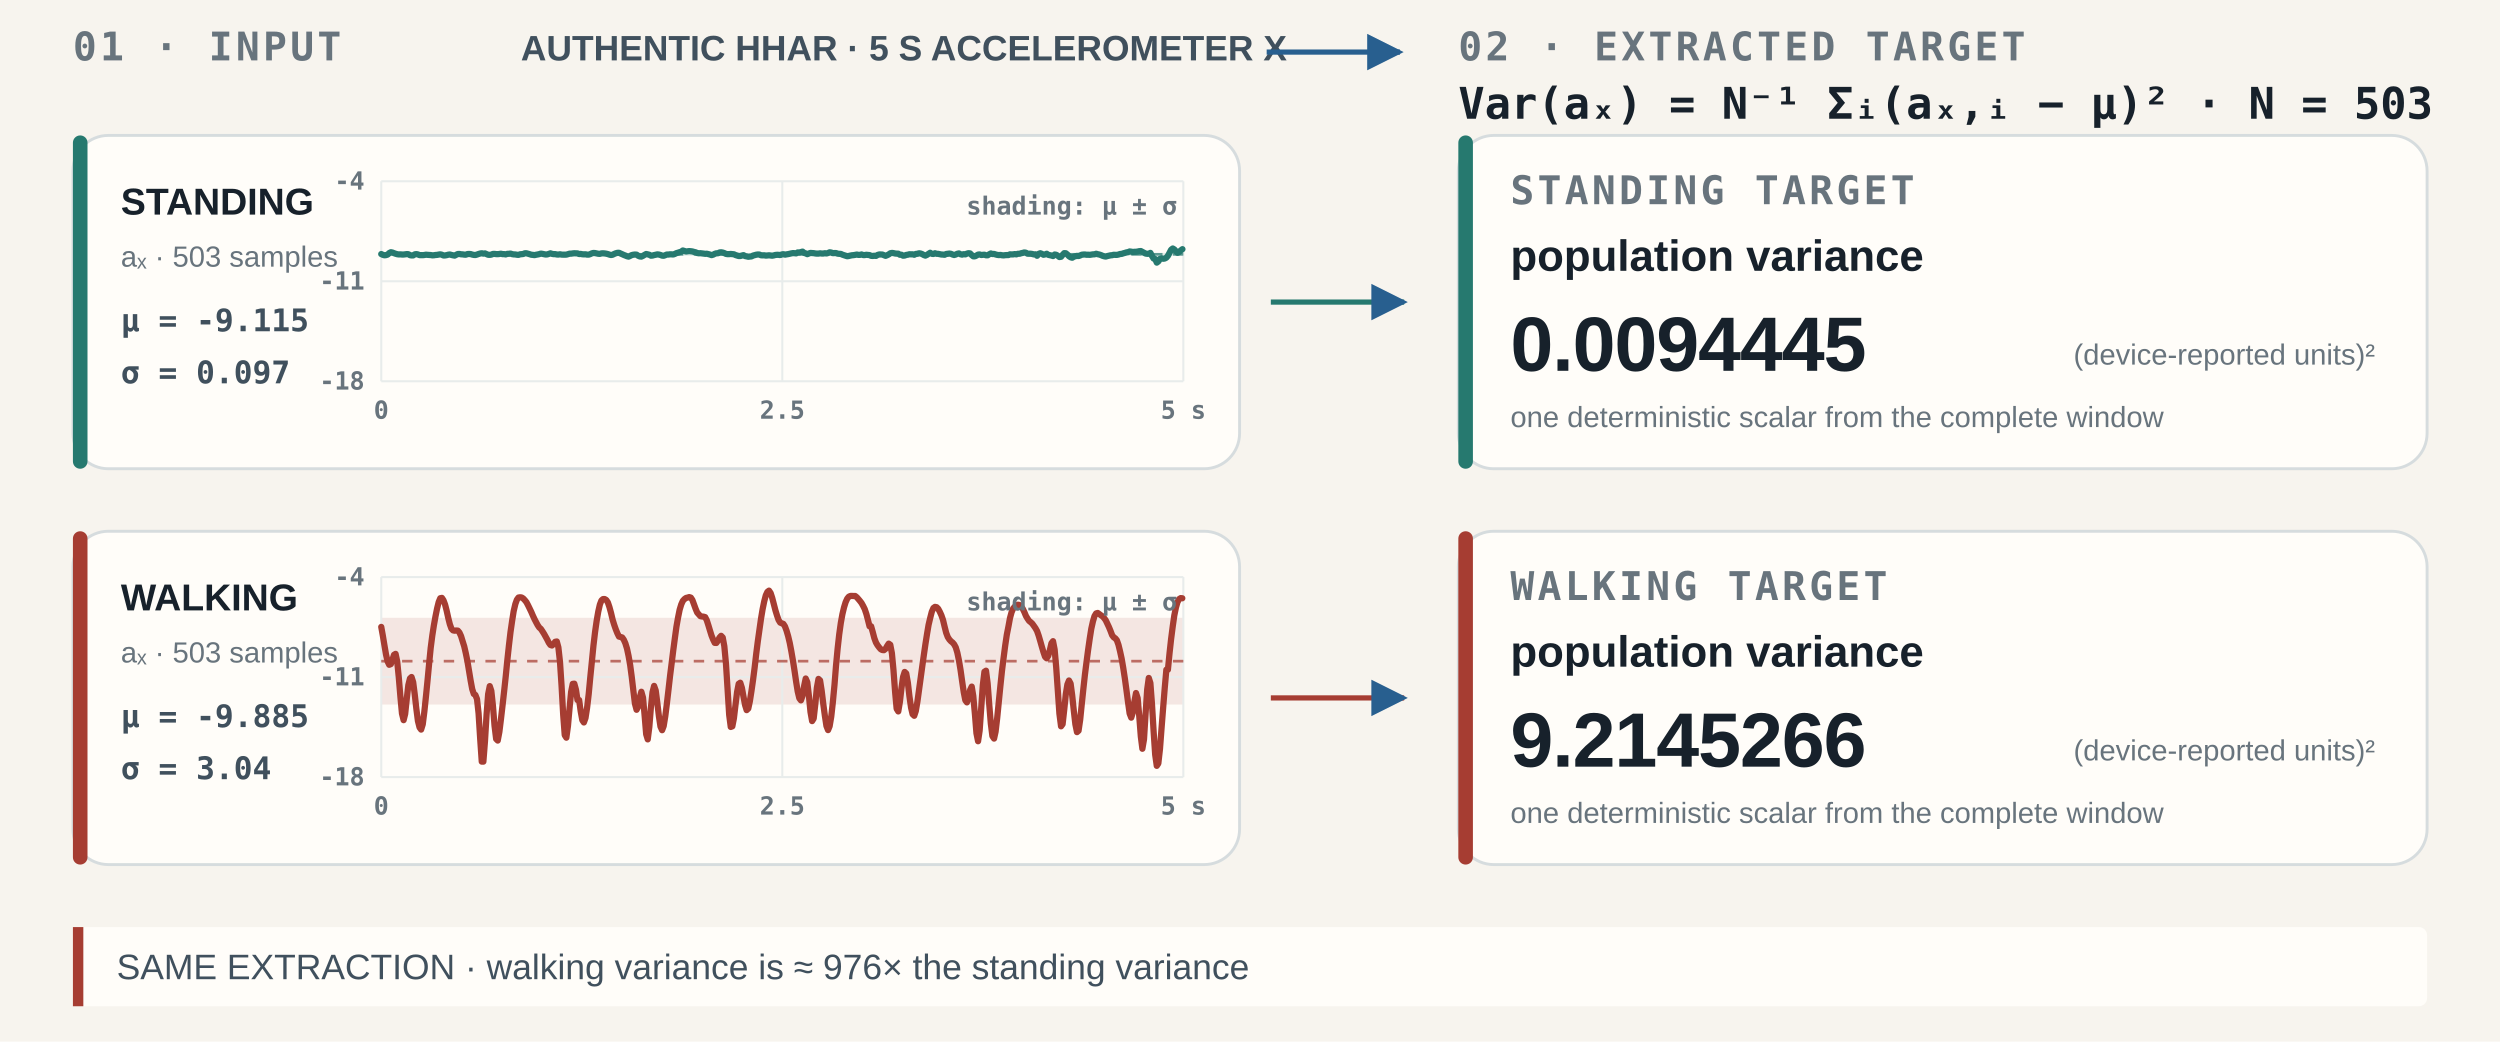
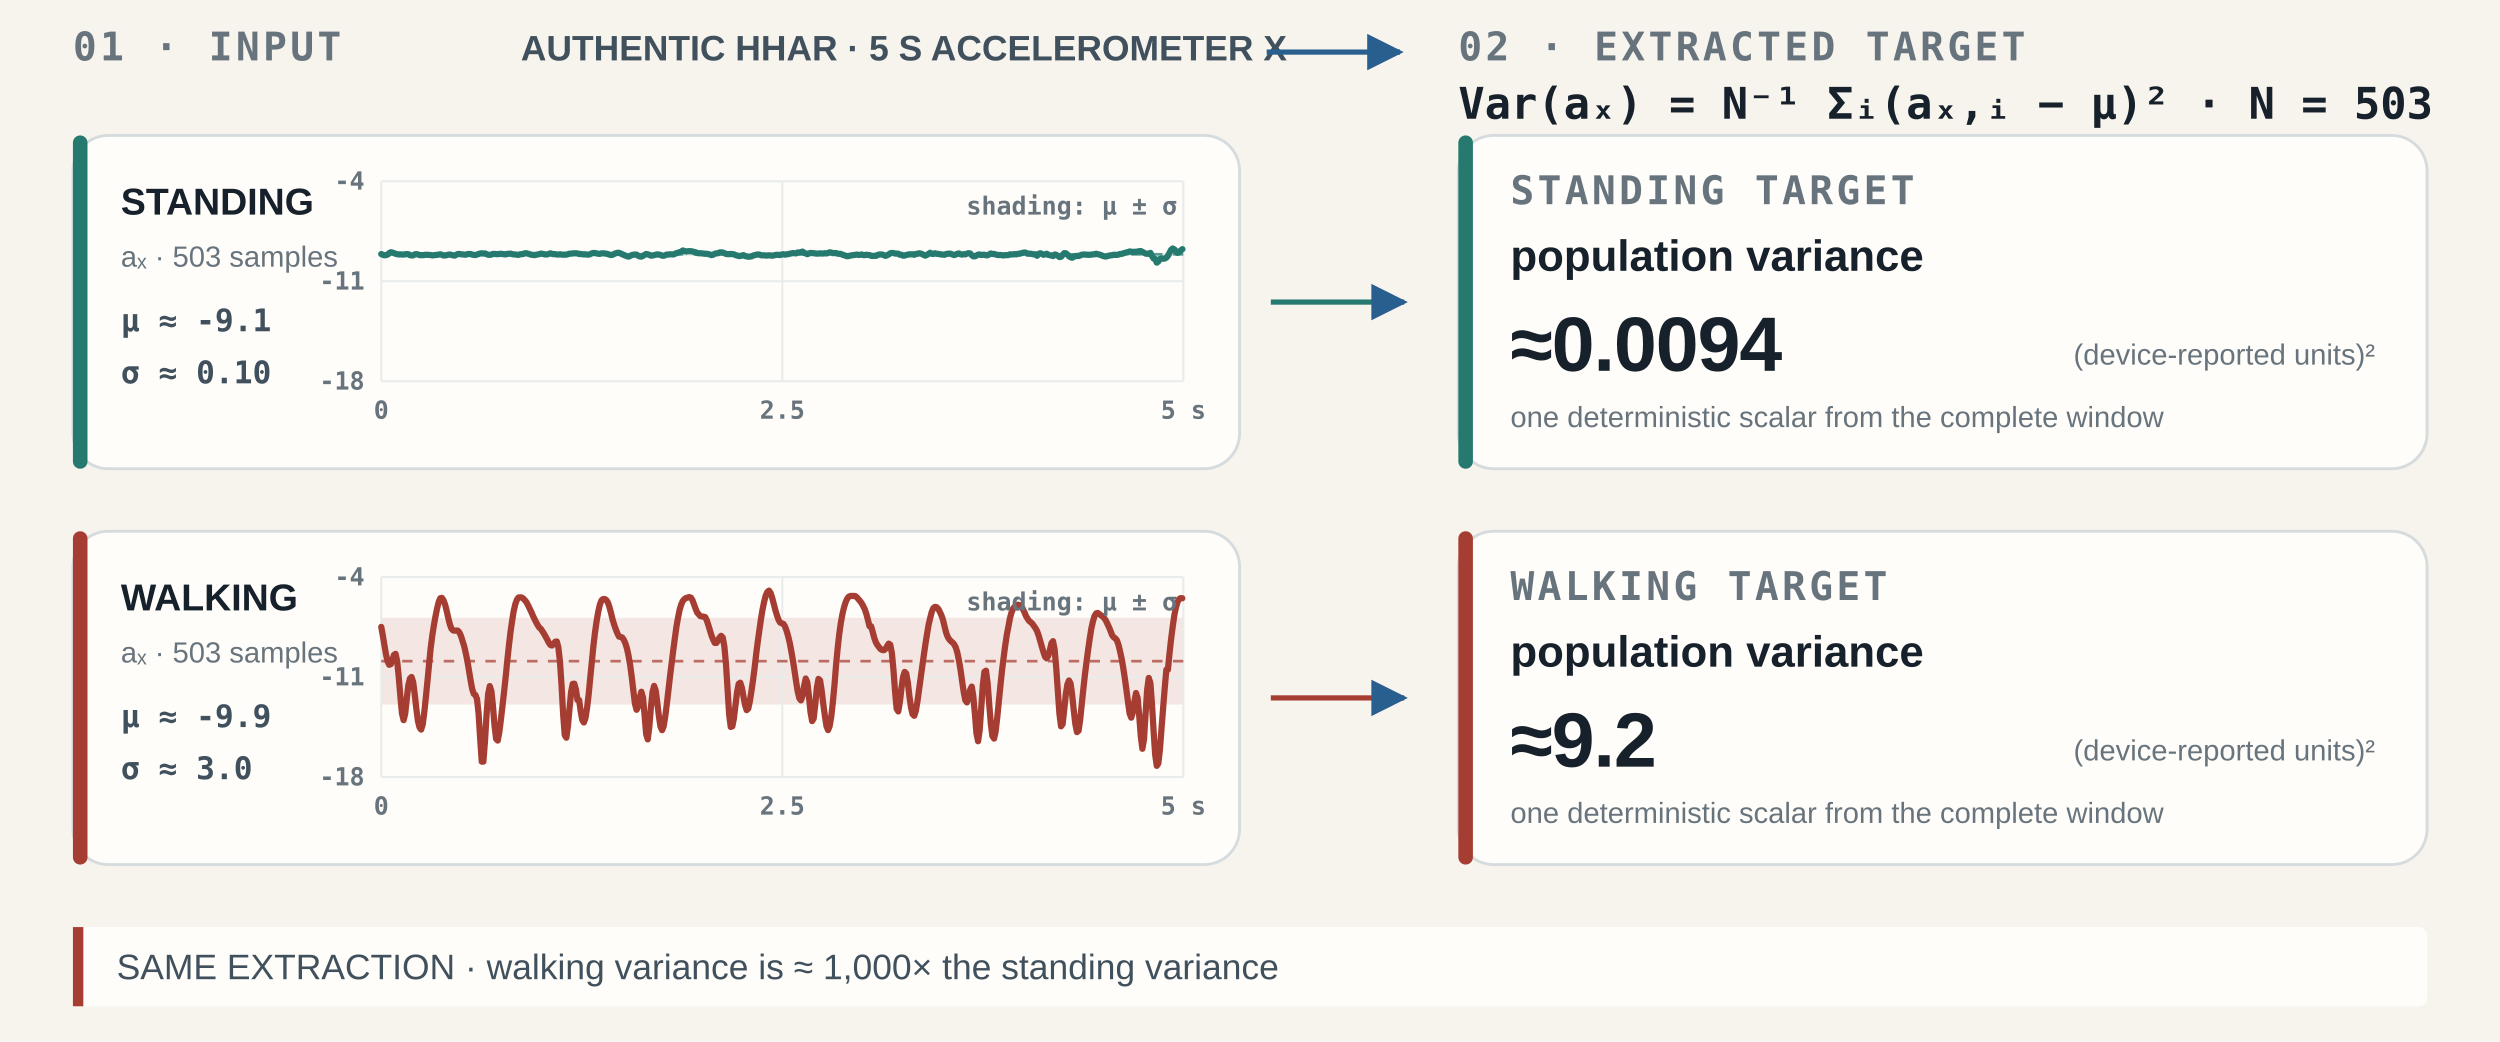
<svg xmlns="http://www.w3.org/2000/svg" width="1200" height="500" viewBox="0 0 1200 500" role="img" aria-labelledby="title desc">
  <style>
    .kicker{font:700 19px 'JetBrains Mono','SFMono-Regular',monospace;letter-spacing:1.6px;fill:#68747D}
    .stageDetail{font:600 17px 'Work Sans','Avenir Next',Arial,sans-serif;fill:#40505D}
    .section{font:700 21px 'Work Sans','Avenir Next',Arial,sans-serif;fill:#17212B}
    .label{font:700 18px 'Work Sans','Avenir Next',Arial,sans-serif;fill:#17212B}
    .body{font:500 17px 'Work Sans','Avenir Next',Arial,sans-serif;fill:#40505D}
    .small{font:500 14px 'Work Sans','Avenir Next',Arial,sans-serif;fill:#68747D}
    .mono{font:600 15px 'JetBrains Mono','SFMono-Regular',monospace;fill:#40505D}
    .formula{font:600 21px 'JetBrains Mono','SFMono-Regular',monospace;fill:#17212B}
    .acfFormula{font:600 18px 'JetBrains Mono','SFMono-Regular',monospace;fill:#17212B}
    .value{font:800 37px 'Work Sans','Avenir Next',Arial,sans-serif;fill:#17212B;letter-spacing:-.5px}
    .metric{font:700 20px 'JetBrains Mono','SFMono-Regular',monospace;fill:#17212B}
    .axis{font:600 12px 'JetBrains Mono','SFMono-Regular',monospace;fill:#68747D}
    .card{fill:#FFFDF9;stroke:#D6DCDE;stroke-width:1.4}
    .grid{fill:none;stroke:#E8ECEB;stroke-width:1}
    .axisline{fill:none;stroke:#D6DCDE;stroke-width:1.2}
    .stand{fill:none;stroke:#26796F;stroke-width:3;stroke-linecap:round;stroke-linejoin:round}
    .walk{fill:none;stroke:#A63D32;stroke-width:3;stroke-linecap:round;stroke-linejoin:round}
  </style>
  <defs>
    <marker id="arrow" viewBox="0 0 10 10" refX="9" refY="5" markerWidth="7" markerHeight="7" orient="auto-start-reverse">
      <path d="M 0 0 L 10 5 L 0 10 z" fill="#285F8F" />
    </marker>
  </defs>
  <rect width="1200" height="500" fill="#F7F4EE" />
  <text x="35" y="29" class="kicker" text-anchor="start">01 · INPUT</text>
  <text x="250" y="29" class="stageDetail" text-anchor="start">AUTHENTIC HHAR · 5 S ACCELEROMETER X</text>
  <path d="M608,25 H672" stroke="#285F8F" stroke-width="2.5" marker-end="url(#arrow)" />
  <text x="700" y="29" class="kicker" text-anchor="start">02 · EXTRACTED TARGET</text>
  <text x="700" y="57" class="formula" text-anchor="start">Var(aₓ) = N⁻¹ Σᵢ(aₓ,ᵢ − μ)²    ·    N = 503</text>
  <rect x="35" y="65" width="560" height="160" rx="17" class="card" />
  <rect x="35" y="65" width="7" height="160" rx="3.5" fill="#26796F" />
  <text x="58" y="103" class="label" text-anchor="start">STANDING</text>
  <text x="58" y="128" class="small" text-anchor="start">aₓ · 503 samples</text>
-   <text x="58" y="159" class="mono" text-anchor="start">μ = -9.115</text>
-   <text x="58" y="184" class="mono" text-anchor="start">σ = 0.097</text>
+   <text x="58" y="159" class="mono" text-anchor="start">μ ≈ -9.1</text>
+   <text x="58" y="184" class="mono" text-anchor="start">σ ≈ 0.10</text>
  <rect x="183" y="121.41" width="385" height="1.40" fill="#26796F" fill-opacity=".12" />
  <path d="M183,183.00 H568" class="grid" />
  <text x="175" y="187" class="axis" text-anchor="end">-18</text>
  <path d="M183,135.00 H568" class="grid" />
  <text x="175" y="139" class="axis" text-anchor="end">-11</text>
  <path d="M183,87.00 H568" class="grid" />
  <text x="175" y="91" class="axis" text-anchor="end">-4</text>
  <path d="M183.00,87 V183" class="grid" />
  <text x="183.00" y="201" class="axis" text-anchor="middle">0</text>
  <path d="M375.50,87 V183" class="grid" />
  <text x="375.50" y="201" class="axis" text-anchor="middle">2.5</text>
  <path d="M568.00,87 V183" class="grid" />
  <text x="568.00" y="201" class="axis" text-anchor="middle">5 s</text>
  <path d="M183,122.07 H568" stroke="#26796F" stroke-width="1.3" stroke-dasharray="5 5" opacity=".72" />
  <path d="M183.00,121.95 L183.76,122.32 L184.56,122.54 L185.29,122.45 L186.08,122.20 L186.83,121.46 L187.60,121.07 L188.36,121.22 L189.13,121.53 L189.89,121.80 L190.67,122.02 L191.42,122.13 L192.19,122.09 L192.95,122.17 L193.72,122.17 L194.48,122.08 L195.27,121.97 L196.02,122.01 L196.79,122.48 L197.55,122.61 L198.32,122.59 L199.09,122.08 L199.86,121.97 L200.61,122.13 L201.38,122.46 L202.14,122.46 L202.92,122.48 L203.68,122.40 L204.46,122.25 L205.21,122.32 L205.98,122.38 L206.74,122.42 L207.51,122.56 L208.27,122.53 L209.05,122.39 L209.80,122.35 L210.58,122.19 L211.34,122.09 L212.11,122.27 L212.87,122.64 L213.65,122.60 L214.40,122.47 L215.17,122.25 L215.93,122.15 L216.70,122.38 L217.46,122.55 L218.24,122.69 L218.99,122.29 L219.77,121.92 L220.53,121.90 L221.30,122.06 L222.06,122.10 L222.84,122.22 L223.59,122.27 L224.36,121.95 L225.12,121.91 L225.89,121.95 L226.65,122.20 L227.44,122.36 L228.18,122.41 L228.96,122.19 L229.72,121.91 L230.49,121.69 L231.25,121.56 L232.03,121.75 L232.78,121.63 L233.55,121.97 L234.31,122.29 L235.09,122.33 L235.84,122.21 L236.63,121.89 L237.38,121.87 L238.15,121.97 L238.91,121.99 L239.68,121.92 L240.44,121.77 L241.22,121.99 L241.97,121.98 L242.74,122.12 L243.50,121.85 L244.28,121.83 L245.04,121.71 L245.82,121.99 L246.57,122.11 L247.34,122.14 L248.10,122.27 L248.87,122.35 L249.63,122.06 L250.42,122.00 L251.16,121.91 L251.94,121.56 L252.70,121.58 L253.47,121.79 L254.23,122.01 L255.01,122.27 L255.76,122.34 L256.53,122.46 L257.29,122.29 L258.06,122.15 L258.82,121.99 L259.61,121.73 L260.36,121.85 L261.16,122.02 L261.89,122.16 L262.66,122.12 L263.42,121.87 L264.20,121.60 L264.95,121.85 L265.72,121.99 L266.48,121.98 L267.26,122.15 L268.01,122.20 L268.80,122.04 L269.55,122.21 L270.32,122.24 L271.08,122.24 L271.85,122.22 L272.61,122.01 L273.39,121.76 L274.14,121.76 L274.92,121.64 L275.68,121.56 L276.45,121.60 L277.21,121.63 L277.99,121.95 L278.74,121.88 L279.51,122.05 L280.27,122.09 L281.04,122.06 L281.80,122.22 L282.59,122.22 L283.34,121.97 L284.11,121.60 L284.87,121.42 L285.65,121.48 L286.40,121.64 L287.19,121.81 L287.93,121.86 L288.70,121.62 L289.46,121.59 L290.23,121.65 L290.99,121.77 L291.78,121.96 L292.53,122.22 L293.30,122.42 L294.06,122.26 L294.83,121.88 L295.59,121.57 L296.37,121.36 L297.12,121.33 L297.89,121.69 L298.65,122.02 L299.43,122.38 L300.18,122.67 L300.97,123.00 L301.72,123.18 L302.49,122.82 L303.25,122.44 L304.02,122.26 L304.78,122.18 L305.56,122.23 L306.31,122.76 L307.08,123.09 L307.84,123.17 L308.62,122.81 L309.38,122.34 L310.16,121.92 L310.91,122.09 L311.68,122.29 L312.44,122.72 L313.21,122.66 L313.97,122.44 L314.75,122.28 L315.50,122.10 L316.28,122.19 L317.03,122.39 L317.81,122.70 L318.57,122.77 L319.35,122.48 L320.10,122.16 L320.87,122.18 L321.63,122.06 L322.40,122.09 L323.16,122.15 L323.95,121.87 L324.70,121.50 L325.47,121.28 L326.23,121.03 L327.00,120.80 L327.76,120.24 L328.54,120.47 L329.29,120.74 L330.06,120.62 L330.82,120.53 L331.60,120.59 L332.35,120.70 L333.14,120.93 L333.89,121.10 L334.66,121.44 L335.42,121.57 L336.19,121.54 L336.95,121.63 L337.76,121.73 L338.48,121.83 L339.26,121.79 L340.01,121.97 L340.79,122.18 L341.55,122.46 L342.33,122.23 L343.08,121.84 L343.85,121.58 L344.62,121.58 L345.38,121.18 L346.14,121.10 L346.93,121.24 L347.68,121.49 L348.45,121.87 L349.21,121.99 L349.98,121.99 L350.74,121.90 L351.53,121.99 L352.27,122.05 L353.04,122.42 L353.80,122.66 L354.57,122.89 L355.33,122.89 L356.12,122.66 L356.87,122.47 L357.64,122.92 L358.40,123.05 L359.17,123.25 L359.93,123.15 L360.72,123.07 L361.46,122.68 L362.23,122.47 L363.00,122.26 L363.77,122.15 L364.53,122.19 L365.31,122.54 L366.06,122.56 L366.83,122.54 L367.59,122.69 L368.36,122.63 L369.12,122.54 L369.90,122.64 L370.65,122.73 L371.43,122.59 L372.18,122.38 L372.96,122.31 L373.72,122.32 L374.50,122.43 L375.25,122.15 L376.02,122.00 L376.78,122.24 L377.55,122.09 L378.31,121.97 L379.10,121.80 L379.84,121.62 L380.62,121.49 L381.38,121.53 L382.15,121.63 L382.91,121.17 L383.69,121.20 L384.44,121.00 L385.21,120.77 L385.97,121.39 L386.74,121.63 L387.50,121.99 L388.29,121.67 L389.04,121.40 L389.81,121.47 L390.57,121.52 L391.34,121.66 L392.10,121.74 L392.88,121.73 L393.63,121.59 L394.40,121.69 L395.16,121.70 L395.94,121.54 L396.70,121.67 L397.48,121.44 L398.23,121.10 L399.00,121.22 L399.76,121.53 L400.53,121.46 L401.29,121.47 L402.08,121.76 L402.82,121.84 L403.60,121.88 L404.36,122.24 L405.13,122.50 L405.89,122.75 L406.67,123.00 L407.42,122.88 L408.19,122.68 L408.95,122.53 L409.72,122.46 L410.48,122.34 L411.27,122.18 L412.02,122.35 L412.79,122.34 L413.55,122.14 L414.35,122.44 L415.08,122.43 L415.86,122.29 L416.61,122.37 L417.38,122.44 L418.15,122.81 L418.95,122.85 L419.71,122.77 L420.49,122.83 L421.25,122.37 L422.02,122.15 L422.76,122.15 L423.53,122.18 L424.30,122.50 L425.08,122.80 L425.84,122.50 L426.60,122.11 L427.34,121.57 L428.11,121.40 L428.87,121.49 L429.66,121.68 L430.41,121.75 L431.18,121.77 L431.93,122.28 L432.70,122.28 L433.46,122.72 L434.24,122.66 L434.99,122.37 L435.77,122.25 L436.52,122.04 L437.30,122.08 L438.06,122.06 L438.84,122.29 L439.59,121.88 L440.36,121.83 L441.12,121.57 L441.89,121.69 L442.65,121.97 L443.44,122.42 L444.18,122.69 L444.96,122.33 L445.72,121.82 L446.49,121.33 L447.25,121.83 L448.03,121.91 L448.78,121.56 L449.55,121.82 L450.31,121.85 L451.08,122.00 L451.84,122.16 L452.63,122.20 L453.38,122.30 L454.15,121.92 L454.91,121.82 L455.68,121.72 L456.44,121.83 L457.22,122.17 L457.97,122.40 L458.74,122.18 L459.50,121.82 L460.28,121.64 L461.03,122.04 L461.82,122.22 L462.57,121.99 L463.34,122.11 L464.10,121.76 L464.87,121.53 L465.64,121.64 L466.42,122.43 L467.17,123.03 L467.94,123.04 L468.70,122.67 L469.47,122.20 L470.23,122.13 L471.01,122.41 L471.76,122.32 L472.53,122.26 L473.29,122.54 L474.07,122.54 L474.83,122.06 L475.61,121.66 L476.36,121.95 L477.13,121.88 L477.89,122.14 L478.68,122.34 L479.43,122.44 L480.21,122.37 L480.95,122.52 L481.73,122.59 L482.49,122.48 L483.26,122.44 L484.02,122.45 L484.80,122.08 L485.55,122.13 L486.32,122.11 L487.08,121.96 L487.85,122.09 L488.61,121.81 L489.40,121.81 L490.17,121.55 L490.95,121.38 L491.68,121.17 L492.45,121.31 L493.21,121.77 L494.00,121.79 L494.75,121.79 L495.52,121.92 L496.27,122.13 L497.06,122.07 L497.80,122.77 L498.60,121.82 L499.34,121.56 L500.11,121.85 L500.87,122.29 L501.64,122.12 L502.41,121.80 L503.18,122.33 L503.94,122.49 L504.72,122.66 L505.46,122.90 L506.24,122.17 L507.00,122.29 L507.78,122.80 L508.53,123.38 L509.30,123.26 L510.06,122.32 L510.83,121.51 L511.59,121.56 L512.37,122.21 L513.12,122.99 L513.90,123.50 L514.66,123.71 L515.43,123.23 L516.19,122.98 L516.98,122.83 L517.72,122.90 L518.49,122.62 L519.25,122.27 L520.02,122.18 L520.78,122.15 L521.57,122.29 L522.31,122.26 L523.09,122.33 L523.85,122.21 L524.62,122.09 L525.38,122.07 L526.16,121.80 L526.91,122.02 L527.68,122.18 L528.44,122.43 L529.22,122.78 L529.97,123.01 L530.78,123.16 L531.53,122.91 L532.30,122.74 L533.06,122.56 L533.83,122.50 L534.59,122.29 L535.37,122.34 L536.11,122.34 L536.88,122.18 L537.63,121.92 L538.41,121.87 L539.17,121.60 L539.95,121.39 L540.70,121.15 L541.47,121.02 L542.23,120.70 L543.00,120.80 L543.76,120.95 L544.54,120.87 L545.29,120.85 L546.07,120.75 L546.82,120.57 L547.60,120.51 L548.36,120.92 L549.14,121.33 L549.89,121.71 L550.66,121.82 L551.42,121.81 L552.19,121.39 L552.95,122.85 L553.73,124.10 L554.48,124.31 L555.26,126.05 L556.02,125.47 L556.79,124.24 L557.55,124.00 L558.33,124.21 L559.08,124.09 L559.85,123.67 L560.61,122.76 L561.38,121.33 L562.14,119.88 L562.93,119.28 L563.69,119.75 L564.46,120.62 L565.21,121.35 L565.98,120.96 L566.75,120.22 L567.56,119.61" class="stand" />
  <text x="565" y="103" class="axis" text-anchor="end">shading: μ ± σ</text>
  <rect x="35" y="255" width="560" height="160" rx="17" class="card" />
  <rect x="35" y="255" width="7" height="160" rx="3.5" fill="#A63D32" />
  <text x="58" y="293" class="label" text-anchor="start">WALKING</text>
  <text x="58" y="318" class="small" text-anchor="start">aₓ · 503 samples</text>
-   <text x="58" y="349" class="mono" text-anchor="start">μ = -9.885</text>
-   <text x="58" y="374" class="mono" text-anchor="start">σ = 3.04</text>
+   <text x="58" y="349" class="mono" text-anchor="start">μ ≈ -9.9</text>
+   <text x="58" y="374" class="mono" text-anchor="start">σ ≈ 3.0</text>
  <rect x="183" y="296.54" width="385" height="41.63" fill="#A63D32" fill-opacity=".12" />
  <path d="M183,373.00 H568" class="grid" />
  <text x="175" y="377" class="axis" text-anchor="end">-18</text>
  <path d="M183,325.00 H568" class="grid" />
  <text x="175" y="329" class="axis" text-anchor="end">-11</text>
  <path d="M183,277.00 H568" class="grid" />
  <text x="175" y="281" class="axis" text-anchor="end">-4</text>
  <path d="M183.00,277 V373" class="grid" />
  <text x="183.00" y="391" class="axis" text-anchor="middle">0</text>
  <path d="M375.50,277 V373" class="grid" />
  <text x="375.50" y="391" class="axis" text-anchor="middle">2.5</text>
  <path d="M568.00,277 V373" class="grid" />
  <text x="568.00" y="391" class="axis" text-anchor="middle">5 s</text>
  <path d="M183,317.36 H568" stroke="#A63D32" stroke-width="1.3" stroke-dasharray="5 5" opacity=".72" />
  <path d="M183.00,300.92 L183.75,305.06 L184.53,309.75 L185.29,314.18 L186.06,317.53 L186.82,319.10 L187.60,318.77 L188.35,316.70 L189.13,314.31 L189.88,313.86 L190.66,317.52 L191.42,325.22 L192.19,334.39 L192.95,342.53 L193.73,345.67 L194.48,342.69 L195.26,335.27 L196.01,328.78 L196.79,325.64 L197.54,324.97 L198.32,327.44 L199.07,333.26 L199.85,340.24 L200.60,346.06 L201.39,349.18 L202.14,350.20 L202.92,347.67 L203.69,341.55 L204.46,334.24 L205.22,326.55 L205.99,318.42 L206.73,311.03 L207.51,305.00 L208.26,300.17 L209.04,295.84 L209.80,292.08 L210.57,288.98 L211.33,287.15 L212.11,286.99 L212.86,288.11 L213.64,290.20 L214.39,293.11 L215.17,296.66 L215.93,299.67 L216.70,301.80 L217.46,302.58 L218.23,302.74 L218.99,302.63 L219.76,302.71 L220.52,303.61 L221.30,305.32 L222.05,307.76 L222.83,310.27 L223.58,313.54 L224.36,317.37 L225.12,321.94 L225.89,326.61 L226.65,330.72 L227.42,333.09 L228.18,333.57 L228.96,335.54 L229.71,342.35 L230.50,354.80 L231.24,365.57 L232.02,365.58 L232.78,355.89 L233.55,343.03 L234.31,333.16 L235.08,329.34 L235.84,331.63 L236.62,338.88 L237.37,348.31 L238.15,354.70 L238.91,355.46 L239.70,351.29 L240.45,345.23 L241.22,338.58 L241.98,331.81 L242.76,324.57 L243.51,316.98 L244.29,309.78 L245.03,303.47 L245.81,298.08 L246.56,293.36 L247.37,289.91 L248.10,287.88 L248.87,286.82 L249.63,286.69 L250.40,286.79 L251.16,287.28 L251.94,288.11 L252.69,289.05 L253.47,290.53 L254.23,292.09 L255.00,293.69 L255.76,295.46 L256.53,297.12 L257.29,298.59 L258.06,300.03 L258.82,301.18 L259.60,301.86 L260.35,302.98 L261.13,304.22 L261.88,305.56 L262.66,306.97 L263.43,308.51 L264.19,309.57 L264.95,309.84 L265.73,309.11 L266.48,308.07 L267.26,307.91 L268.02,310.73 L268.79,317.70 L269.54,329.04 L270.33,343.09 L271.07,352.87 L271.85,354.08 L272.61,348.58 L273.38,339.89 L274.14,332.10 L274.91,328.26 L275.67,328.16 L276.45,331.03 L277.20,336.02 L277.98,336.02 L278.73,341.41 L279.51,345.70 L280.26,346.78 L281.04,344.64 L281.80,339.73 L282.57,333.21 L283.33,325.17 L284.11,317.41 L284.86,309.86 L285.64,303.29 L286.39,298.04 L287.17,293.54 L287.93,290.21 L288.70,288.20 L289.46,287.56 L290.23,287.55 L290.99,287.98 L291.77,289.16 L292.52,291.38 L293.30,294.24 L294.05,297.42 L294.83,299.95 L295.58,302.10 L296.36,304.04 L297.12,305.57 L297.89,305.75 L298.65,305.98 L299.42,307.08 L300.18,308.79 L300.96,311.33 L301.71,314.85 L302.49,319.31 L303.24,324.97 L304.02,331.58 L304.77,337.75 L305.55,340.69 L306.31,339.23 L307.09,334.78 L307.85,332.04 L308.64,334.85 L309.38,343.05 L310.16,352.43 L310.91,354.90 L311.68,348.90 L312.43,339.58 L313.21,332.26 L313.97,329.24 L314.74,331.42 L315.50,337.28 L316.28,343.84 L317.03,348.77 L317.81,350.49 L318.56,348.52 L319.34,343.74 L320.09,337.79 L320.87,331.11 L321.63,324.41 L322.40,318.29 L323.16,312.18 L323.96,306.13 L324.69,300.82 L325.47,296.41 L326.22,292.70 L327.00,290.12 L327.75,288.44 L328.53,287.57 L329.28,287.02 L330.06,286.84 L330.82,286.61 L331.60,286.85 L332.35,288.00 L333.13,290.12 L333.88,292.19 L334.66,294.05 L335.41,294.90 L336.19,295.77 L336.95,295.91 L337.72,296.00 L338.48,296.21 L339.25,297.73 L340.01,300.09 L340.79,302.68 L341.54,305.10 L342.32,307.04 L343.07,308.57 L343.85,308.62 L344.60,307.53 L345.38,306.01 L346.14,305.20 L346.91,306.00 L347.67,310.16 L348.46,318.53 L349.22,330.59 L350.00,343.11 L350.76,348.93 L351.52,348.64 L352.27,344.83 L353.04,338.31 L353.80,332.15 L354.57,328.22 L355.33,327.71 L356.11,330.17 L356.86,334.34 L357.64,338.43 L358.39,340.86 L359.17,340.11 L359.92,336.68 L360.70,331.70 L361.46,326.38 L362.23,320.42 L362.99,313.78 L363.76,307.76 L364.52,302.35 L365.30,296.88 L366.05,292.41 L366.83,288.63 L367.58,285.76 L368.36,284.08 L369.13,283.51 L369.90,284.66 L370.65,286.94 L371.43,289.95 L372.18,292.88 L372.96,295.43 L373.71,297.58 L374.49,298.85 L375.24,299.17 L376.02,299.48 L376.78,300.67 L377.55,302.75 L378.31,305.36 L379.09,308.65 L379.84,312.59 L380.62,317.13 L381.37,321.95 L382.15,327.27 L382.90,331.92 L383.68,335.17 L384.44,336.17 L385.21,333.97 L385.97,329.30 L386.74,325.69 L387.50,327.46 L388.28,334.08 L389.03,341.73 L389.81,346.12 L390.56,344.92 L391.34,338.02 L392.09,330.14 L392.87,325.88 L393.63,326.58 L394.40,331.51 L395.16,337.79 L395.93,343.52 L396.69,348.47 L397.47,350.44 L398.22,348.59 L399.00,343.97 L399.75,337.22 L400.56,328.67 L401.29,319.47 L402.06,311.34 L402.82,304.52 L403.59,299.02 L404.35,294.83 L405.13,291.55 L405.88,289.09 L406.66,287.37 L407.41,286.42 L408.20,286.06 L408.96,286.04 L409.72,286.09 L410.50,286.08 L411.27,286.70 L412.01,287.54 L412.79,288.47 L413.55,289.47 L414.32,290.86 L415.08,292.40 L415.86,294.73 L416.61,297.57 L417.38,300.63 L418.14,300.63 L418.92,303.39 L419.67,306.28 L420.45,308.40 L421.21,309.70 L421.98,310.73 L422.75,311.63 L423.52,312.02 L424.27,312.09 L425.04,311.49 L425.80,310.12 L426.58,308.95 L427.33,309.48 L428.11,313.55 L428.86,321.54 L429.65,332.15 L430.39,340.22 L431.17,341.48 L431.93,336.99 L432.70,330.34 L433.46,324.96 L434.24,322.53 L434.99,323.25 L435.77,327.69 L436.52,334.16 L437.30,339.65 L438.05,342.83 L438.83,343.57 L439.58,341.31 L440.36,336.76 L441.12,331.24 L441.89,325.64 L442.65,320.09 L443.43,314.52 L444.18,309.34 L444.98,304.27 L445.71,299.96 L446.50,296.61 L447.26,293.64 L448.04,291.85 L448.80,291.30 L449.58,291.46 L450.33,292.21 L451.11,293.66 L451.86,295.31 L452.64,297.57 L453.39,300.70 L454.16,303.76 L454.93,305.78 L455.70,306.97 L456.47,307.82 L457.23,308.41 L457.99,309.29 L458.77,310.75 L459.52,313.28 L460.30,317.03 L461.06,321.60 L461.83,327.06 L462.59,332.23 L463.36,336.14 L464.12,337.14 L464.89,335.11 L465.66,331.19 L466.43,329.57 L467.16,334.01 L467.95,342.67 L468.69,351.95 L469.47,355.79 L470.23,350.67 L471.00,339.57 L471.75,328.88 L472.53,322.43 L473.28,321.94 L474.06,327.98 L474.81,337.82 L475.59,347.26 L476.35,353.34 L477.15,354.52 L477.88,351.20 L478.65,344.66 L479.41,336.99 L480.19,329.21 L480.94,322.07 L481.72,315.82 L482.47,310.04 L483.26,304.72 L484.11,300.40 L484.78,296.72 L485.54,293.91 L486.31,292.08 L487.07,291.20 L487.85,290.61 L488.60,290.26 L489.38,290.41 L490.13,291.11 L490.91,292.20 L491.66,293.73 L492.44,295.63 L493.20,296.91 L493.97,298.03 L494.73,298.64 L495.51,299.37 L496.26,300.42 L497.04,301.54 L497.79,302.90 L498.57,305.14 L499.32,307.70 L500.10,310.46 L500.85,312.99 L501.63,315.28 L502.39,315.99 L503.16,314.80 L503.92,312.09 L504.70,308.73 L505.45,307.77 L506.23,311.79 L506.98,320.41 L507.76,331.60 L508.51,342.51 L509.30,348.63 L510.05,347.60 L510.82,340.75 L511.58,333.24 L512.35,328.51 L513.11,326.64 L513.89,328.10 L514.64,333.70 L515.42,341.06 L516.17,347.62 L516.95,351.42 L517.71,350.74 L518.48,345.51 L519.24,338.01 L520.01,330.69 L520.77,323.77 L521.55,317.61 L522.30,311.90 L523.08,306.47 L523.83,301.75 L524.61,298.27 L525.36,295.72 L526.14,294.44 L526.90,294.22 L527.67,294.76 L528.43,295.33 L529.21,295.84 L529.97,296.65 L530.75,297.73 L531.50,299.31 L532.28,300.97 L533.03,302.79 L533.81,304.87 L534.57,305.90 L535.34,306.40 L536.09,307.31 L536.87,309.53 L537.62,312.62 L538.40,316.20 L539.15,320.58 L539.93,325.68 L540.68,331.17 L541.46,337.11 L542.22,342.47 L542.99,344.47 L543.75,342.00 L544.53,336.65 L545.28,332.65 L546.07,335.08 L546.81,343.42 L547.59,353.48 L548.34,359.40 L549.12,354.90 L549.88,342.55 L550.65,330.94 L551.41,325.42 L552.18,327.85 L552.94,337.86 L553.74,351.13 L554.48,362.20 L555.25,367.60 L556.00,366.46 L556.79,359.46 L557.54,349.56 L558.32,339.58 L559.07,330.28 L559.85,321.45 L560.60,321.45 L561.38,313.51 L562.13,306.72 L562.91,300.67 L563.66,295.44 L564.44,291.62 L565.19,289.01 L565.97,287.57 L566.73,287.09 L567.50,287.17" class="walk" />
  <text x="565" y="293" class="axis" text-anchor="end">shading: μ ± σ</text>
  <path d="M610,145 H674" stroke="#26796F" stroke-width="2.5" marker-end="url(#arrow)" />
  <rect x="700" y="65" width="465" height="160" rx="17" class="card" />
  <rect x="700" y="65" width="7" height="160" rx="3.5" fill="#26796F" />
  <text x="725" y="98" class="kicker" text-anchor="start">STANDING TARGET</text>
  <text x="725" y="130" class="section" text-anchor="start">population variance</text>
-   <text x="725" y="178" class="value" text-anchor="start">0.0094445</text>
+   <text x="725" y="178" class="value" text-anchor="start">≈0.0094</text>
  <text x="1140" y="175" class="small" text-anchor="end">(device-reported units)²</text>
  <text x="725" y="205" class="small" text-anchor="start">one deterministic scalar from the complete window</text>
  <path d="M610,335 H674" stroke="#A63D32" stroke-width="2.5" marker-end="url(#arrow)" />
  <rect x="700" y="255" width="465" height="160" rx="17" class="card" />
  <rect x="700" y="255" width="7" height="160" rx="3.5" fill="#A63D32" />
  <text x="725" y="288" class="kicker" text-anchor="start">WALKING TARGET</text>
  <text x="725" y="320" class="section" text-anchor="start">population variance</text>
-   <text x="725" y="368" class="value" text-anchor="start">9.2145266</text>
+   <text x="725" y="368" class="value" text-anchor="start">≈9.2</text>
  <text x="1140" y="365" class="small" text-anchor="end">(device-reported units)²</text>
  <text x="725" y="395" class="small" text-anchor="start">one deterministic scalar from the complete window</text>
  <rect x="35" y="445" width="1130" height="38" rx="4" fill="#FFFDF9" />
  <rect x="35" y="445" width="5" height="38" fill="#A63D32" />
-   <text x="56" y="470" class="body" text-anchor="start">SAME EXTRACTION · walking variance is ≈ 976× the standing variance</text>
+   <text x="56" y="470" class="body" text-anchor="start">SAME EXTRACTION · walking variance is ≈ 1,000× the standing variance</text>
</svg>
